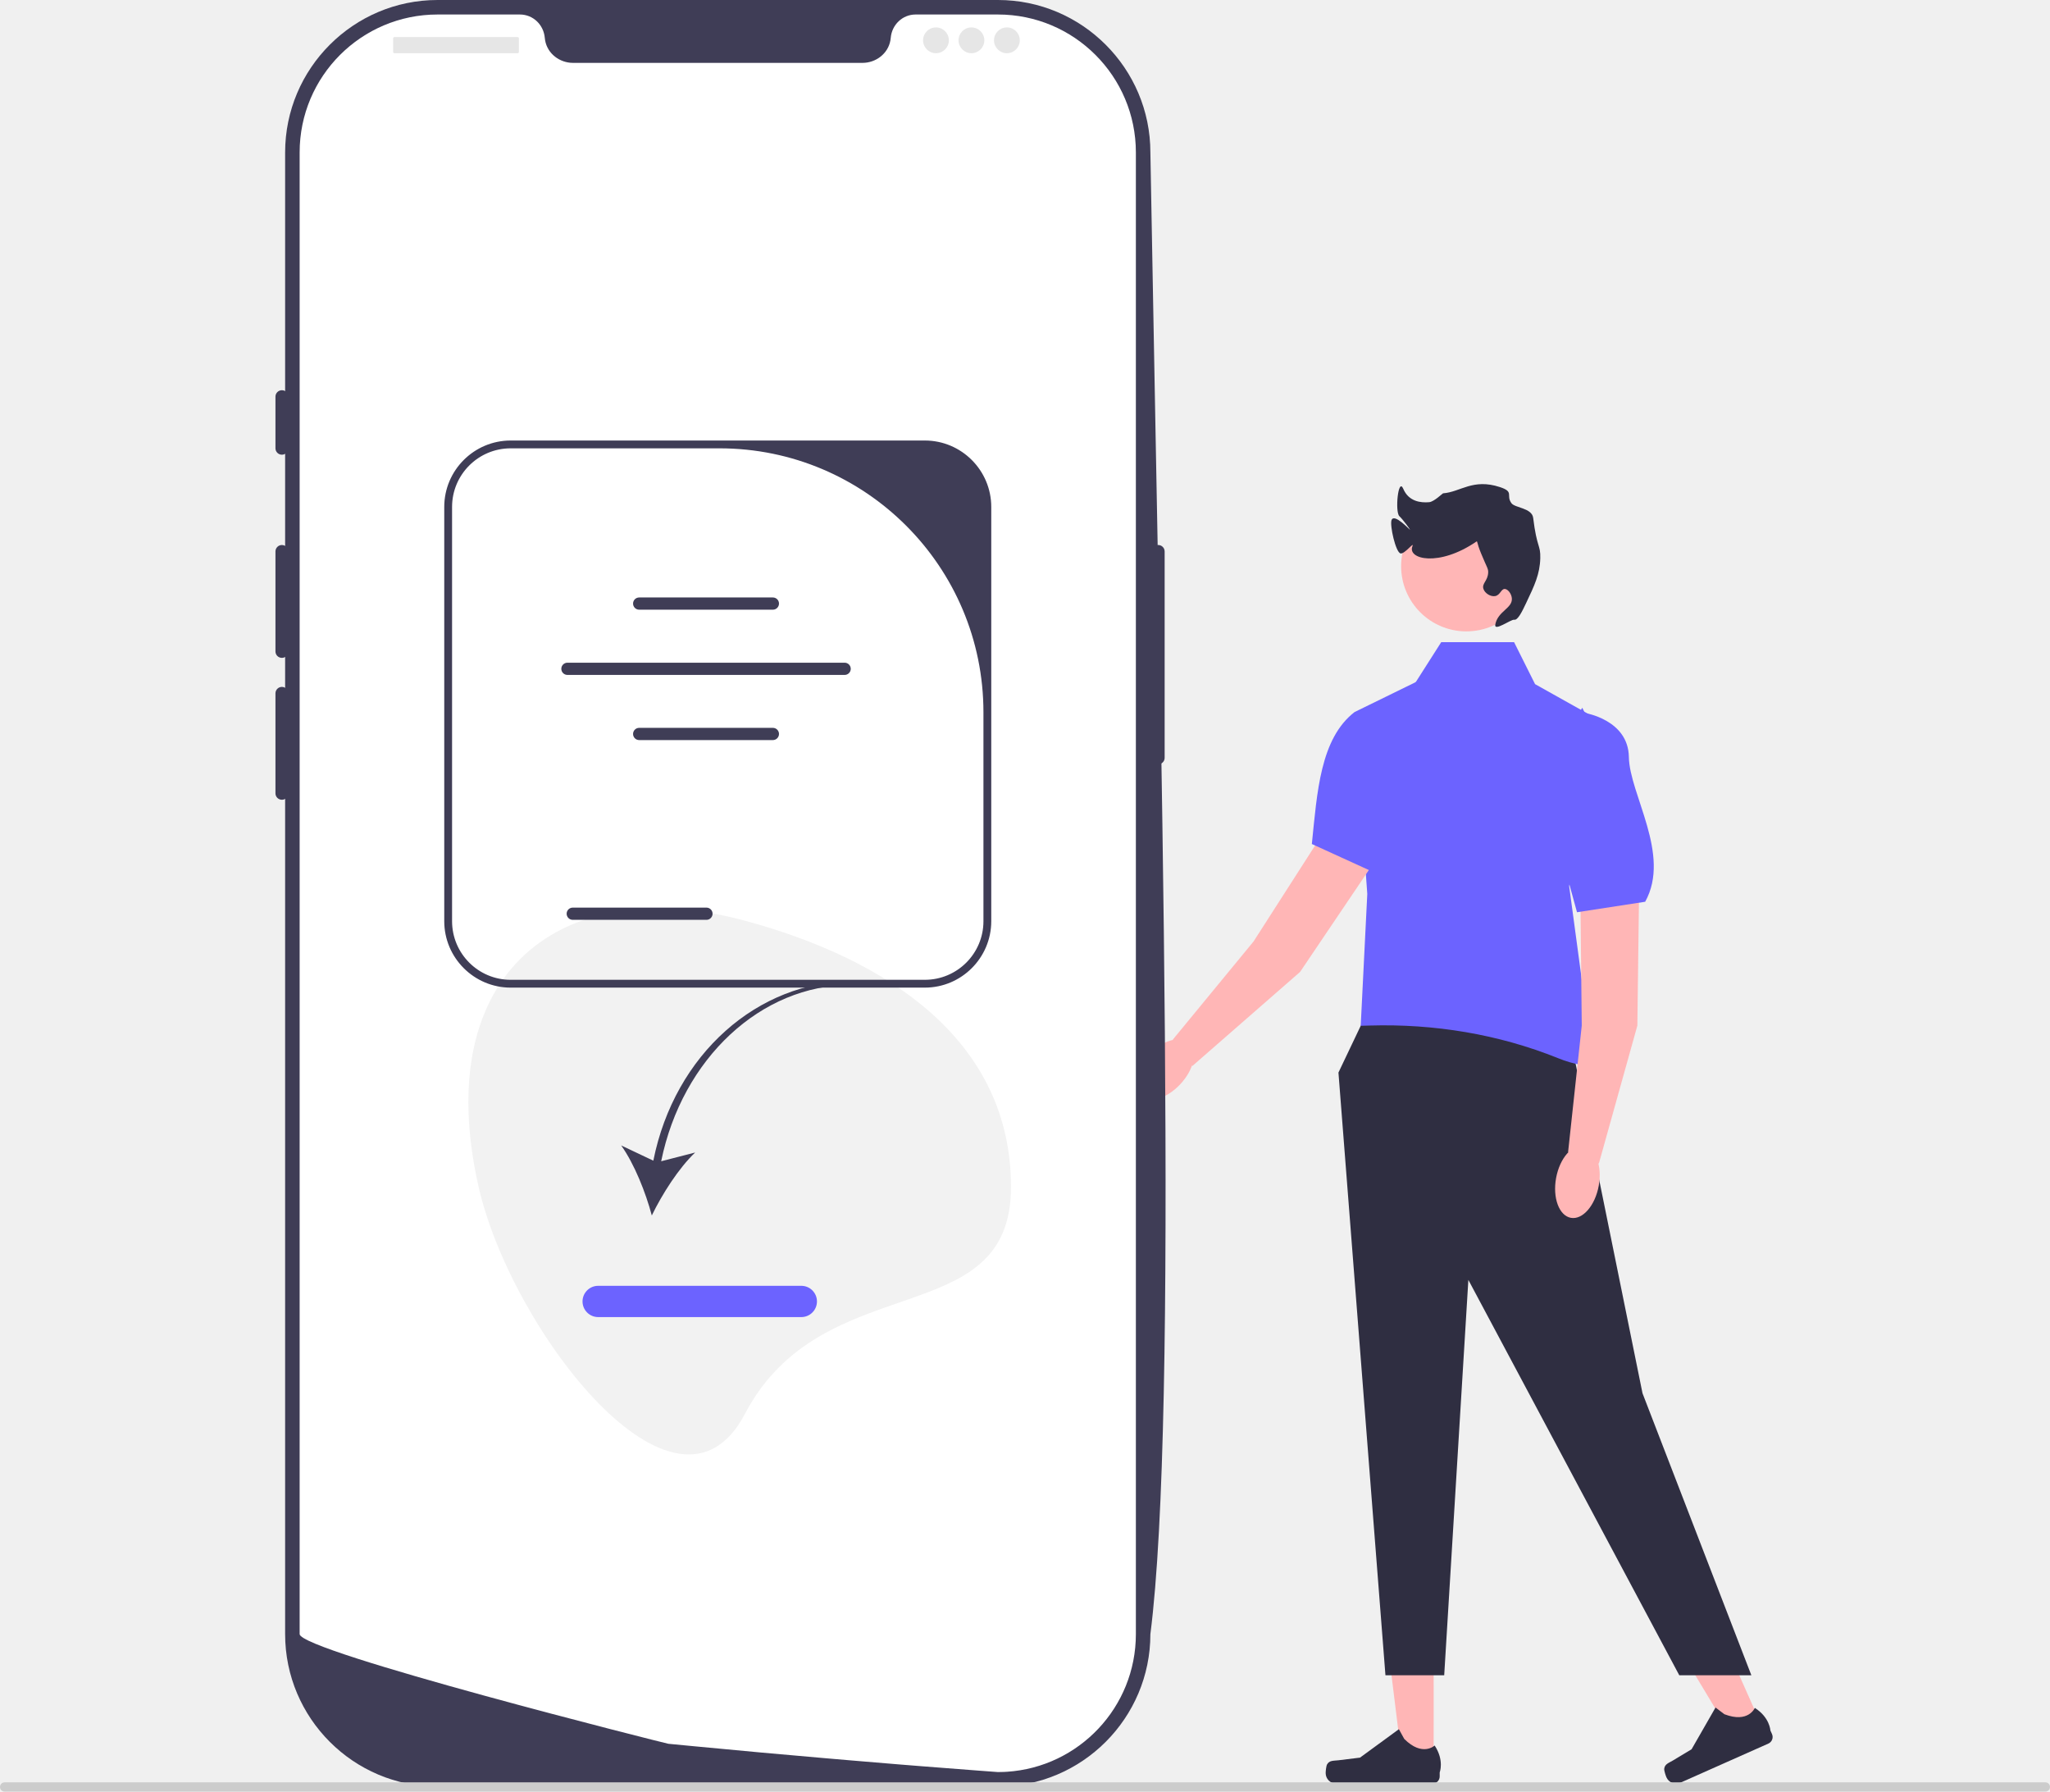
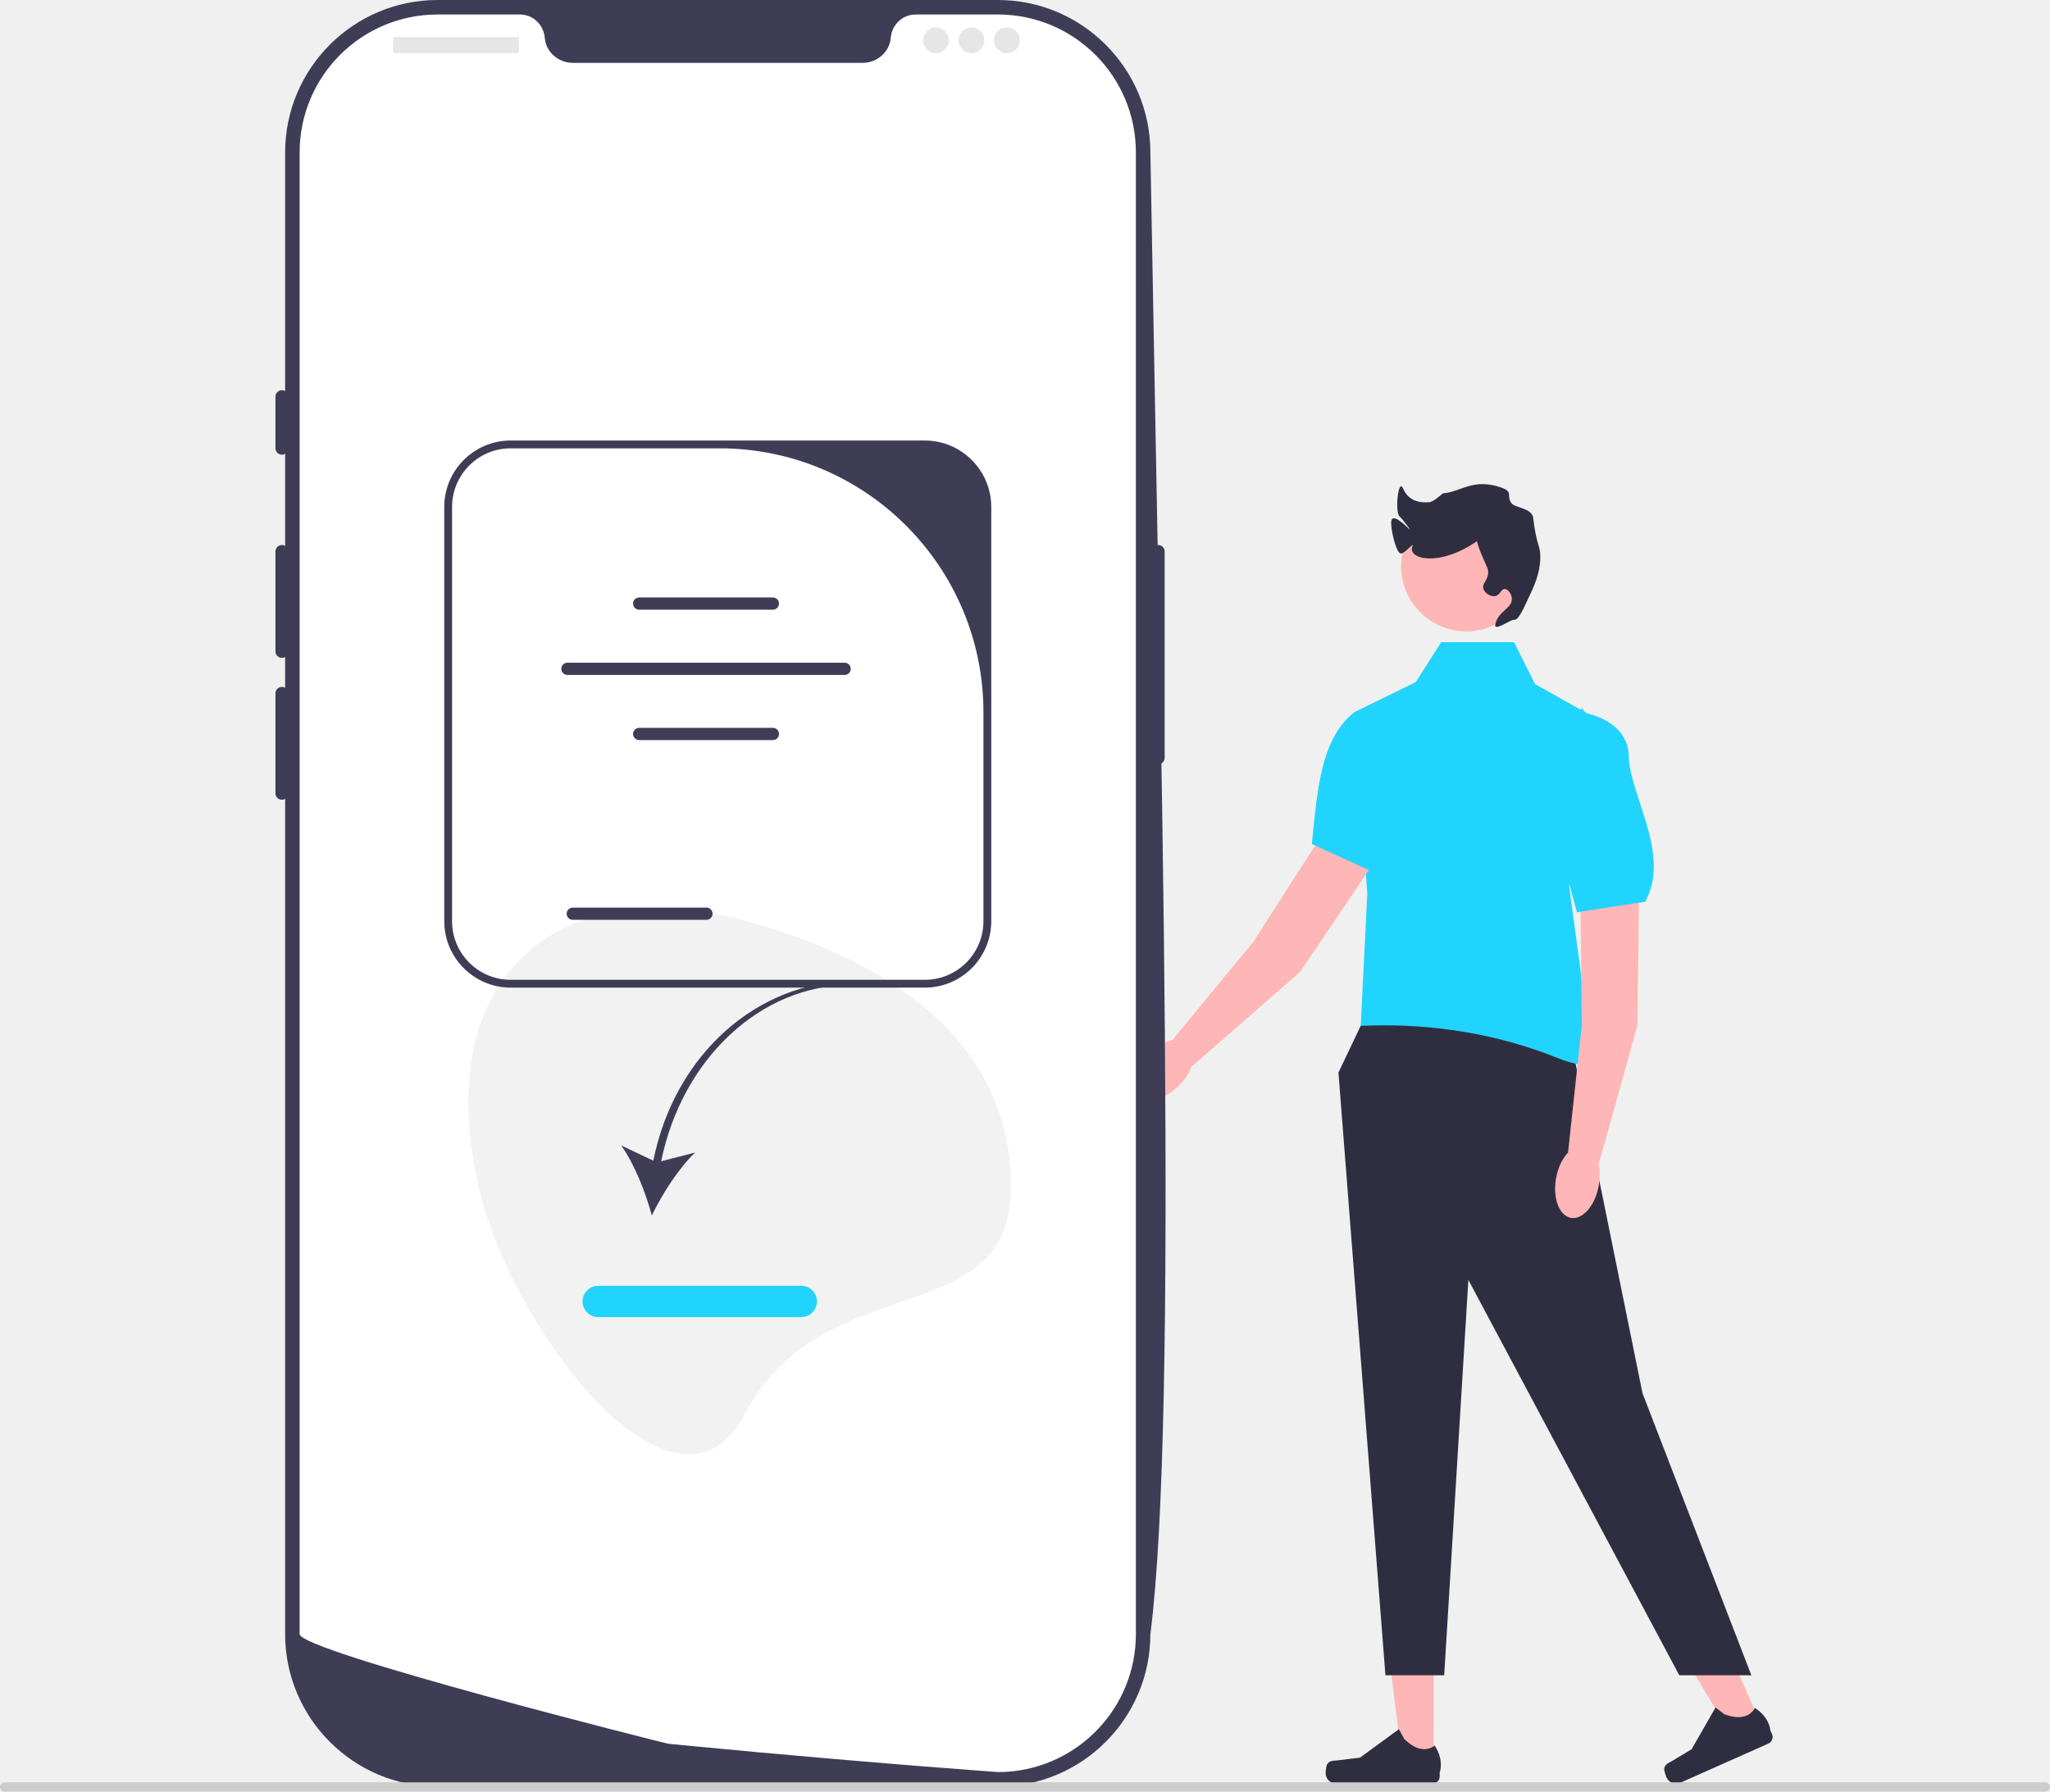
<svg xmlns="http://www.w3.org/2000/svg" width="524.67" height="458.466" viewBox="0 0 524.67 458.466">
  <g>
    <g>
      <polygon points="366.925 451.647 358.968 451.646 355.183 420.955 366.927 420.955 366.925 451.647" fill="#ffb6b6" />
      <path d="M339.664,451.466h0c-.248,.417-.378,1.764-.378,2.249h0c0,1.491,1.209,2.701,2.701,2.701h24.641c1.017,0,1.842-.825,1.842-1.842v-1.026s1.219-3.083-1.291-6.884c0,0-3.119,2.976-7.78-1.685l-1.374-2.49-9.949,7.276-5.515,.679c-1.206,.148-2.276-.023-2.897,1.022h-0Z" fill="#2f2e41" />
    </g>
    <g>
      <polygon points="450.921 441.693 443.65 444.925 427.723 418.418 438.454 413.648 450.921 441.693" fill="#ffb6b6" />
      <path d="M425.937,452.603h0c-.057,.482,.371,1.766,.568,2.209h0c.606,1.363,2.202,1.977,3.565,1.371l22.516-10.01c.93-.413,1.348-1.502,.935-2.432l-.417-.937s-.139-3.313-3.976-5.766c0,0-1.641,3.986-7.794,1.621l-2.267-1.717-6.135,10.691-4.763,2.861c-1.042,.626-2.089,.904-2.232,2.111l-0,0Z" fill="#2f2e41" />
    </g>
    <polygon points="349.632 259.606 342.558 274.462 354.585 428.684 369.625 428.684 375.808 327.52 429.785 428.684 448.234 428.684 420.377 356.525 401.276 262.435 349.632 259.606" fill="#2f2e41" />
-     <path d="M387.512,164.331h-18.654l-6.842,10.735-15.432,7.38,3.355,46.295-1.683,33.755,2.306-.067c16.463-.48,32.919,2.197,48.197,8.349,3.92,1.578,8.028,2.459,11.566,1.574,0,0-1.342-5.368-2.684-6.709s-2.013-2.451-1.342-3.239,2.013-1.458,.671-2.8-1.342-3.032-1.342-3.032l-4.026-29.844,8.051-42.27-16.774-9.393-5.368-10.735Z" fill="#6c63ff" />
+     <path d="M387.512,164.331h-18.654l-6.842,10.735-15.432,7.38,3.355,46.295-1.683,33.755,2.306-.067c16.463-.48,32.919,2.197,48.197,8.349,3.92,1.578,8.028,2.459,11.566,1.574,0,0-1.342-5.368-2.684-6.709s-2.013-2.451-1.342-3.239,2.013-1.458,.671-2.8-1.342-3.032-1.342-3.032l-4.026-29.844,8.051-42.27-16.774-9.393-5.368-10.735Z" fill="#21d4fd" />
    <polygon points="419.567 222.858 419.059 262.452 409.207 297.747 401.332 294.81 404.829 262.458 404.369 218.678 419.567 222.858" fill="#ffb6b6" />
    <ellipse cx="403.717" cy="302.445" rx="9.341" ry="5.546" transform="translate(33.84638 645.456) rotate(-79.68097)" fill="#ffb6b6" />
-     <path d="M405.627,182.446s11.116,1.722,11.261,11.261,10.88,24.97,4.171,37.047l-17.445,2.684-9.393-34.218,10.735-18.116" fill="#6c63ff" />
+     <path d="M405.627,182.446s11.116,1.722,11.261,11.261,10.88,24.97,4.171,37.047l-17.445,2.684-9.393-34.218,10.735-18.116" fill="#21d4fd" />
    <polygon points="354.891 215.886 332.74 248.707 305.136 272.807 300.164 266.03 320.84 240.903 344.48 204.05 354.891 215.886" fill="#ffb6b6" />
    <ellipse cx="297.968" cy="273.722" rx="9.341" ry="5.546" transform="translate(-105.7381 300.7412) rotate(-46.40043)" fill="#ffb6b6" />
-     <path d="M365.413,174.452s8.347,7.539,3.235,15.593-4.606,26.846-16.842,33.26l-16.056-7.329c1.353-13.231,2.142-26.95,10.924-33.761l18.915-9.254" fill="#6c63ff" />
+     <path d="M365.413,174.452s8.347,7.539,3.235,15.593-4.606,26.846-16.842,33.26l-16.056-7.329c1.353-13.231,2.142-26.95,10.924-33.761l18.915-9.254" fill="#21d4fd" />
    <g>
      <circle cx="375.29" cy="144.874" r="16.692" fill="#ffb6b6" />
      <path d="M387.549,158.589c.919,.157,1.999-2.072,3.03-4.242,2.159-4.544,3.532-7.432,3.636-11.515,.089-3.48-.878-2.566-1.818-10.303-.31-2.552-4.669-2.547-5.557-3.758-1.499-2.047,.801-2.891-2.928-4.12-6.984-2.303-10.142,1.275-14.578,1.583-.112,.008-2.311,2.158-3.539,2.269-2.152,.195-5.255-.14-6.647-3.418-1.301-3.065-2.163,5.892-1,7,.987,.941,2.69,3.303,2.734,3.475,.049,.194-4.05-4.346-4.734-2.475-.492,1.347,1.058,8.275,2.31,8.535,1.047,.218,3.608-3.234,3.03-1.818-1.34,3.283,6.717,5.377,16.363-1.212,.342-.234,.019,.139,1.212,3.03,1.505,3.646,1.844,3.844,1.818,4.848-.057,2.174-1.689,2.814-1.212,4.242,.386,1.157,1.897,2.052,3.03,1.818,1.279-.264,1.498-1.846,2.424-1.818,.793,.024,1.734,1.219,1.818,2.424,.177,2.54-3.583,3.238-4.242,6.666-.372,1.935,4.003-1.356,4.848-1.212Z" fill="#2f2e41" />
    </g>
  </g>
  <g>
    <path d="M255.412,457.176H111.987c-21.512,0-39.013-17.501-39.013-39.014V39.013C72.974,17.501,90.475,0,111.987,0H255.412c21.512,0,39.013,17.501,39.013,39.013,2.67,152.255,7.223,322.756,0,379.149,0,21.512-17.501,39.014-39.013,39.014Z" fill="#3f3d56" />
    <path d="M296.425,139.464c-.91,0-1.65,.74-1.65,1.65v52.815c0,.91,.74,1.65,1.65,1.65s1.65-.74,1.65-1.65v-52.815c0-.91-.74-1.65-1.65-1.65Z" fill="#3f3d56" />
    <path d="M290.712,39.014V418.156c0,18.724-14.573,34.041-33.001,35.229h-.008c-.272,.017-.545,.033-.825,.041-.487,.025-.974,.033-1.469,.033,0,0-1.816-.132-5.133-.38-3.35-.248-8.227-.619-14.309-1.106-1.824-.14-3.747-.297-5.777-.462-4.044-.33-8.483-.693-13.245-1.106-1.898-.157-3.862-.33-5.867-.503-10.249-.883-21.728-1.915-33.834-3.086-2.047-.19-4.11-.388-6.189-.594-.545-.058-94.366-23.643-94.366-28.066V39.014c0-19.5,15.803-35.303,35.303-35.303h21.076c3.367,0,6.074,2.624,6.363,5.983,.025,.223,.05,.446,.091,.668,.611,3.375,3.705,5.727,7.138,5.727h74.082c3.433,0,6.528-2.352,7.138-5.727,.041-.223,.066-.446,.091-.668,.289-3.359,2.996-5.983,6.362-5.983h21.076c19.5,0,35.303,15.803,35.303,35.303Z" fill="#fff" />
    <path d="M72.149,99.853c-.91,0-1.65,.74-1.65,1.65v13.204c0,.91,.74,1.65,1.65,1.65s1.65-.74,1.65-1.65v-13.204c0-.91-.74-1.65-1.65-1.65Z" fill="#3f3d56" />
    <path d="M72.149,139.464c-.91,0-1.65,.74-1.65,1.65v25.582c0,.91,.74,1.65,1.65,1.65s1.65-.74,1.65-1.65v-25.582c0-.91-.74-1.65-1.65-1.65Z" fill="#3f3d56" />
    <path d="M72.149,175.773c-.91,0-1.65,.74-1.65,1.65v25.582c0,.91,.74,1.65,1.65,1.65s1.65-.74,1.65-1.65v-25.582c0-.91-.74-1.65-1.65-1.65Z" fill="#3f3d56" />
    <rect x="100.619" y="9.49" width="32.184" height="4.126" rx=".31" ry=".31" fill="#e6e6e6" />
    <circle cx="239.548" cy="10.315" r="3.301" fill="#e6e6e6" />
    <circle cx="248.625" cy="10.315" r="3.301" fill="#e6e6e6" />
    <circle cx="257.703" cy="10.315" r="3.301" fill="#e6e6e6" />
  </g>
  <path d="M258.752,303.725c0-37.625-31.801-58.323-68.127-68.127-46.573-12.569-80.682,12.865-68.127,68.127,8.336,36.69,50.648,91.446,68.127,58.127,20-38.127,68.127-20.501,68.127-58.127Z" fill="#f2f2f2" />
  <path d="M0,457.276c0,.66,.53,1.19,1.19,1.19H523.48c.66,0,1.19-.53,1.19-1.19,0-.66-.53-1.19-1.19-1.19H1.19c-.66,0-1.19,.53-1.19,1.19Z" fill="#ccc" />
  <g>
    <path d="M167.211,297.009l-8.23-3.899c3.376,4.711,6.284,12.068,7.841,17.922,2.637-5.453,6.887-12.126,11.094-16.112l-8.698,2.238c5.36-26.268,25.519-45.126,48.604-45.126l.327-.949c-24.113,0-45.466,18.596-50.938,45.925Z" fill="#3f3d56" />
-     <path d="M205.09,337.033h-52c-2.206,0-4-1.794-4-4s1.794-4,4-4h52c2.206,0,4,1.794,4,4s-1.794,4-4,4Z" fill="#6c63ff" />
+     <path d="M205.09,337.033h-52c-2.206,0-4-1.794-4-4s1.794-4,4-4h52c2.206,0,4,1.794,4,4s-1.794,4-4,4Z" fill="#21d4fd" />
  </g>
  <g>
    <path d="M253.7,129.725v106c0,9.374-7.626,17-17,17h-106c-9.374,0-17-7.626-17-17v-106c0-9.374,7.626-17,17-17h106c9.374,0,17,7.626,17,17Zm-17,121c8.284,0,15-6.716,15-15v-53.441c0-37.312-30.247-67.559-67.559-67.559h-53.441c-8.284,0-15,6.716-15,15v106c0,8.284,6.716,15,15,15h106Z" fill="#3f3d56" />
    <g>
      <path d="M197.81,156.017h-34.221c-.863,0-1.565-.702-1.565-1.565s.702-1.564,1.565-1.564h34.221c.863,0,1.564,.702,1.564,1.564s-.702,1.565-1.564,1.565Z" fill="#3f3d56" />
      <path d="M197.81,189.381h-34.221c-.863,0-1.565-.702-1.565-1.565s.702-1.564,1.565-1.564h34.221c.863,0,1.564,.702,1.564,1.564s-.702,1.565-1.564,1.565Z" fill="#3f3d56" />
      <path d="M180.81,235.381h-34.221c-.863,0-1.565-.702-1.565-1.565s.702-1.564,1.565-1.564h34.221c.863,0,1.564,.702,1.564,1.564s-.702,1.565-1.564,1.565Z" fill="#3f3d56" />
      <path d="M216.174,172.71h-70.947c-.863,0-1.565-.702-1.565-1.565s.702-1.564,1.565-1.564h70.947c.863,0,1.564,.702,1.564,1.564,0,.863-.702,1.565-1.564,1.565Z" fill="#3f3d56" />
    </g>
  </g>
</svg>
